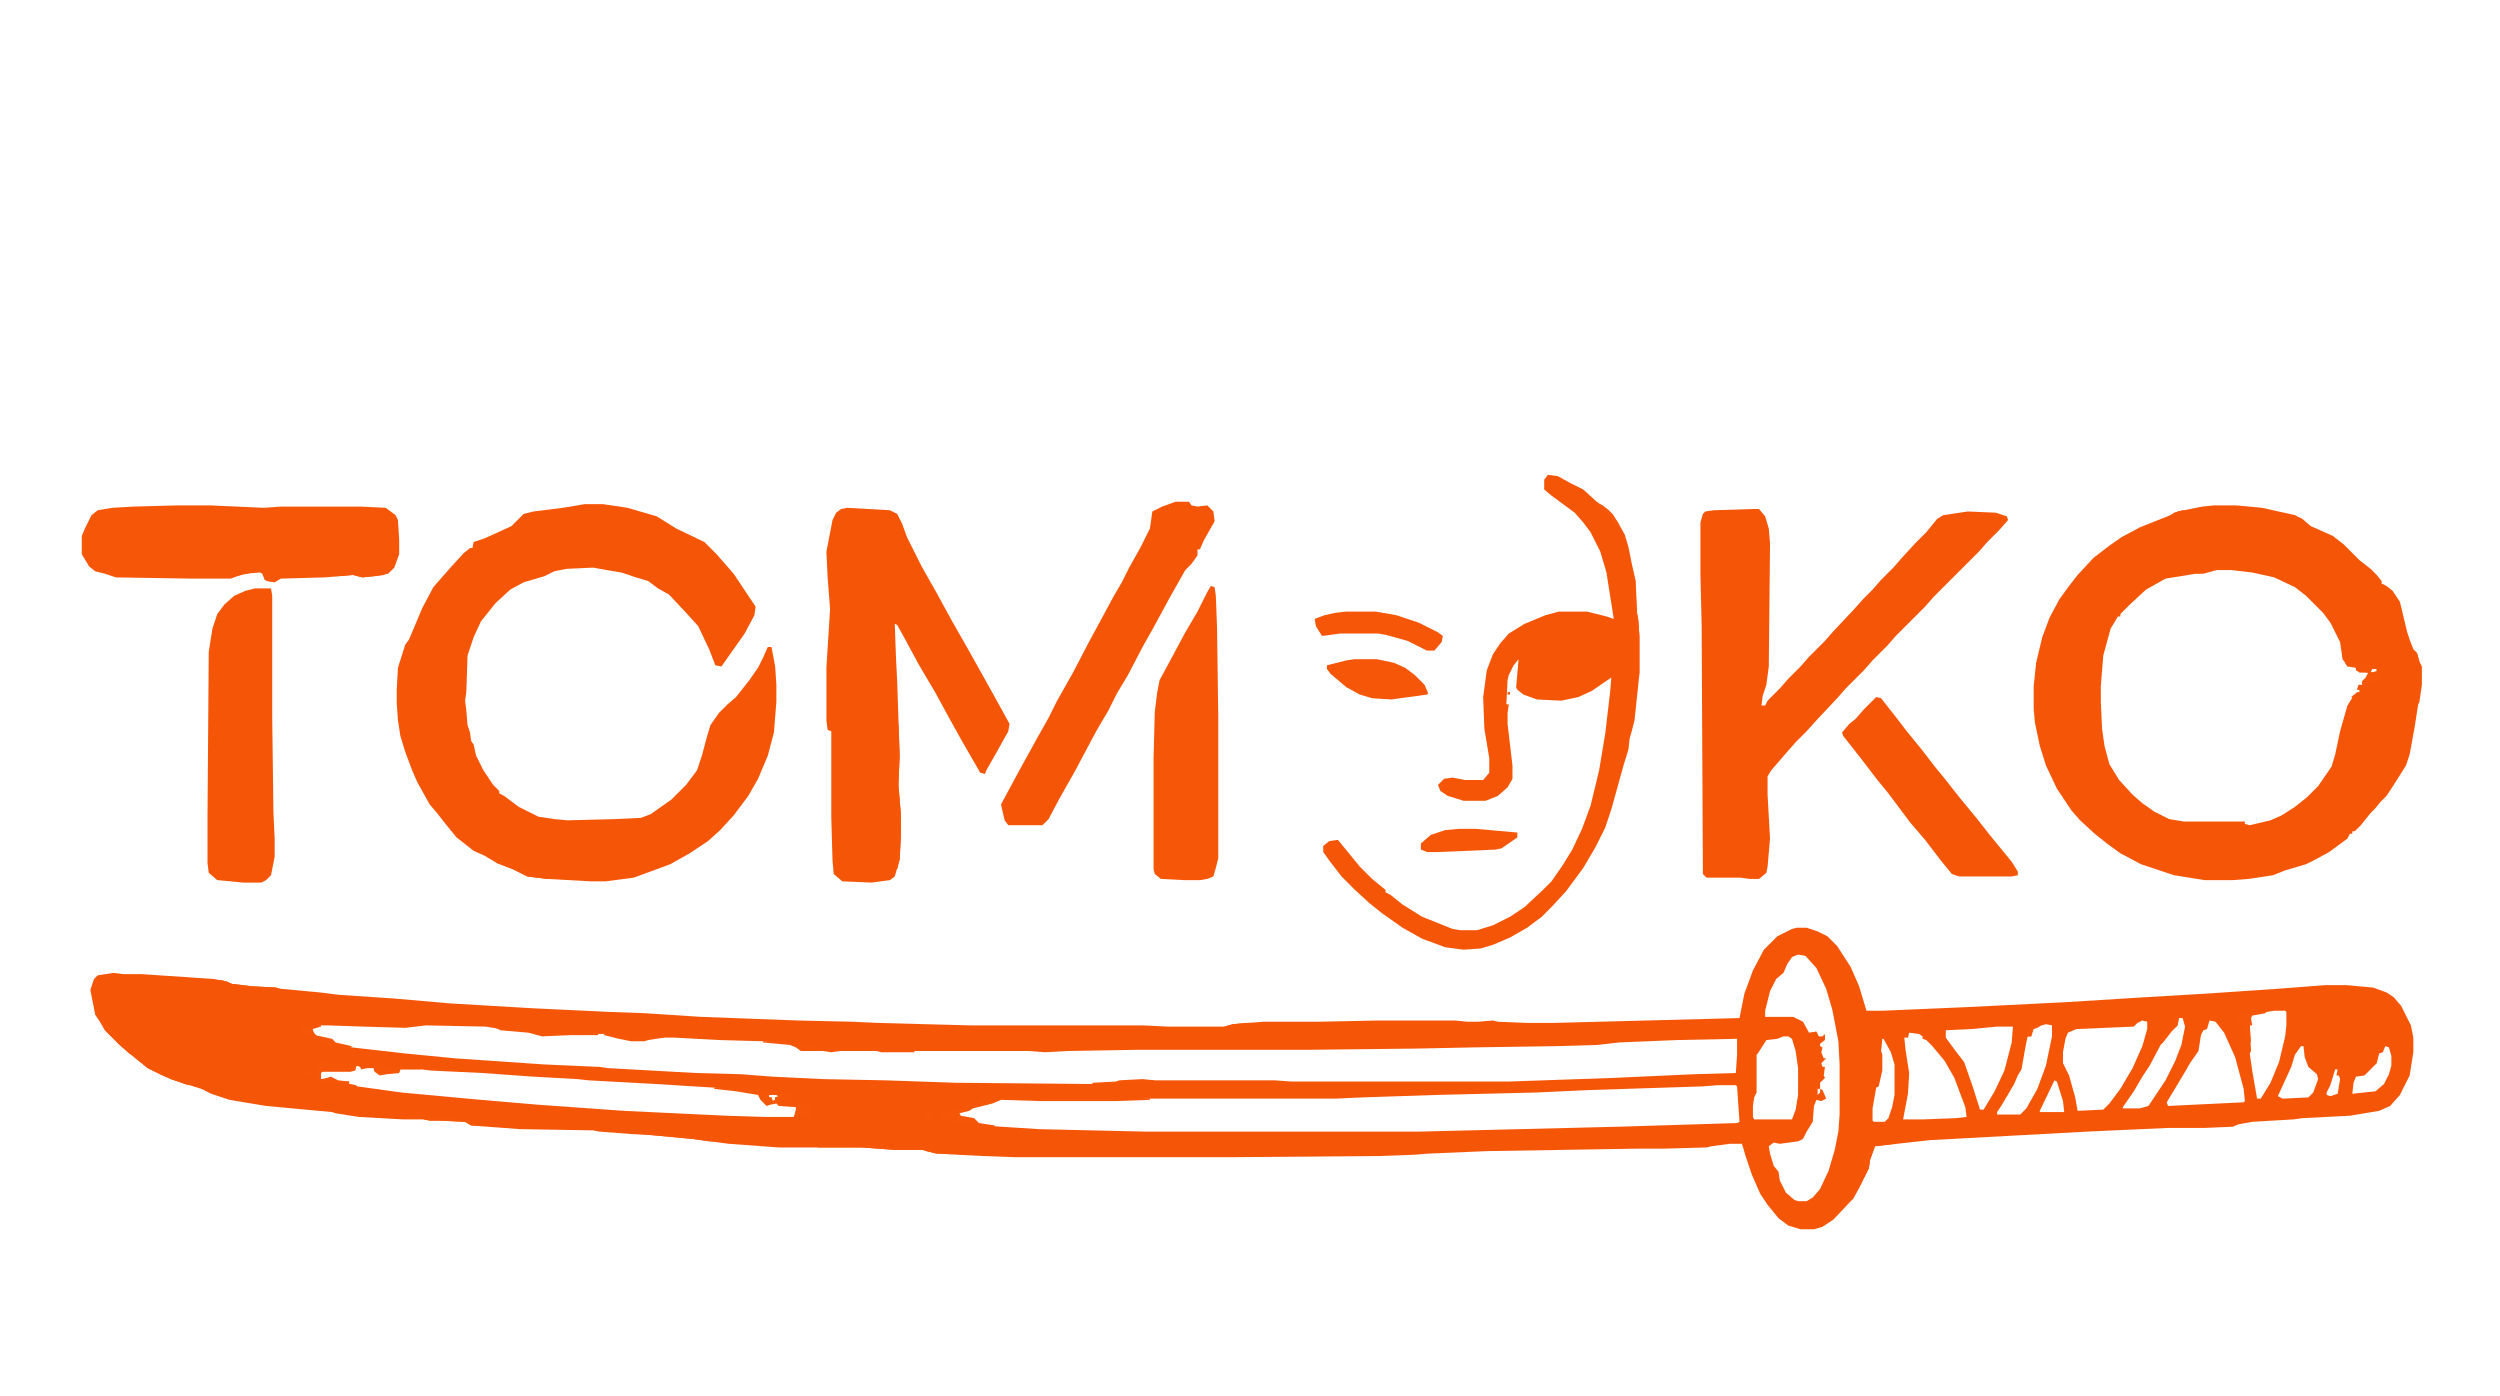
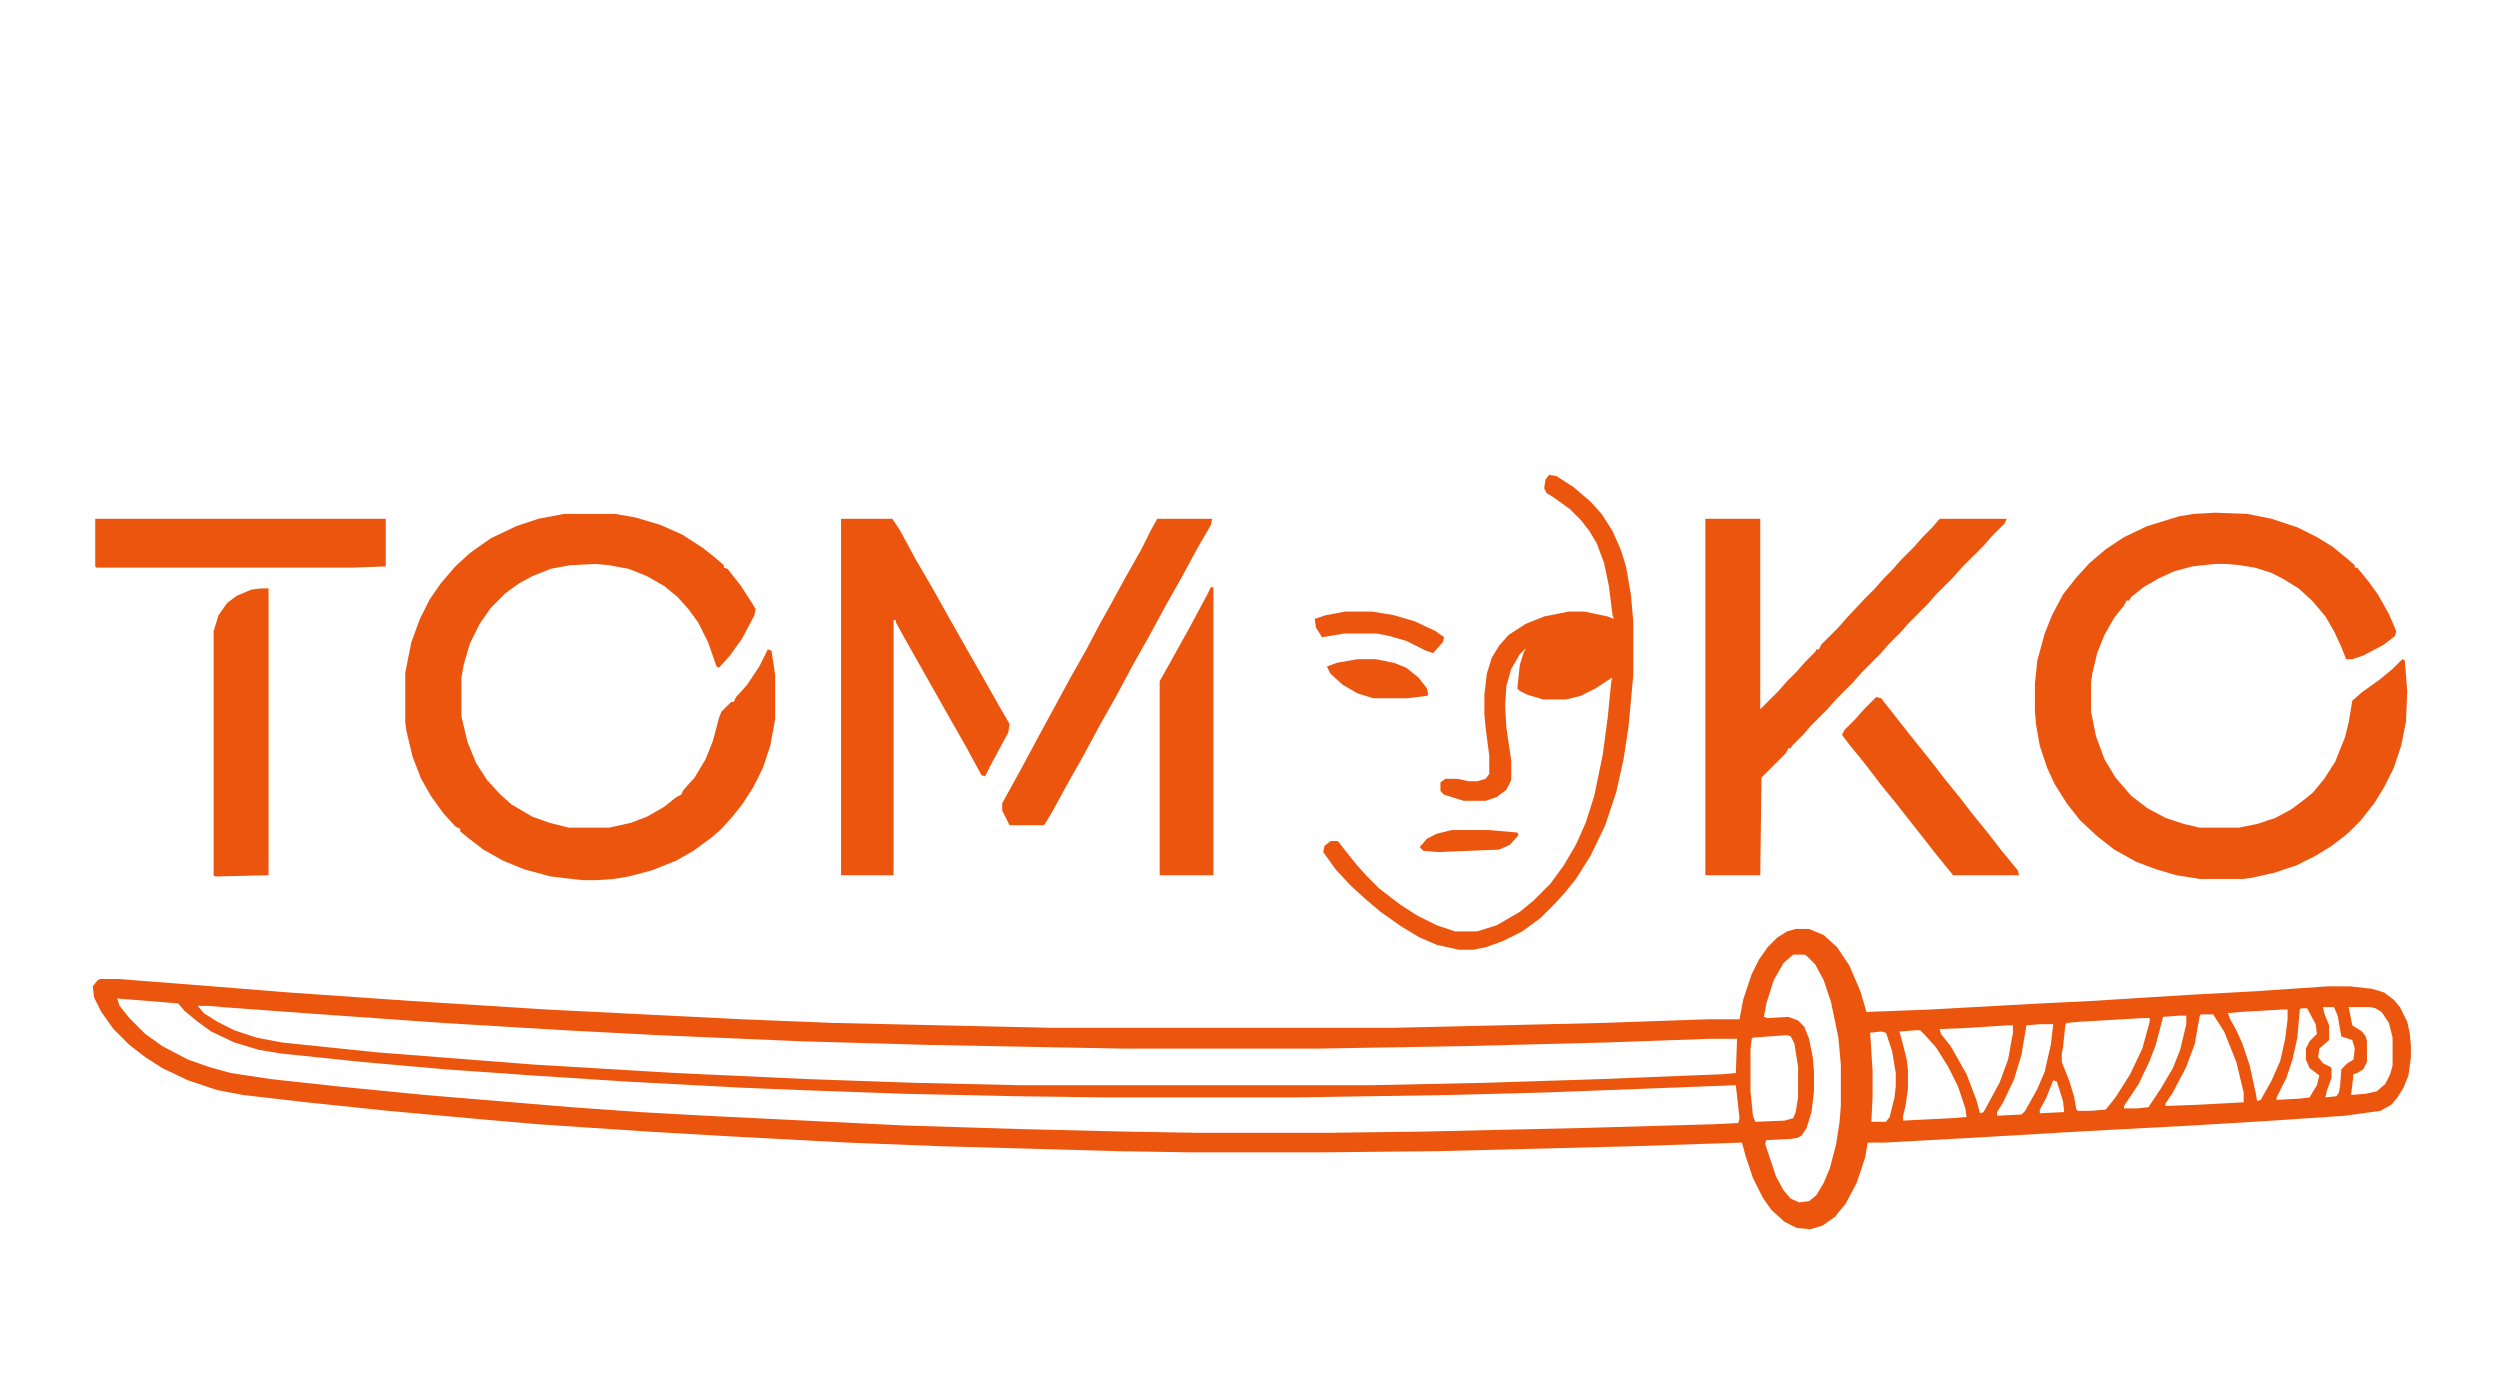
<svg xmlns="http://www.w3.org/2000/svg" version="1.1" viewBox="0 0 2048 1143">
-   <path transform="translate(1472,760)" d="m0 0h8l9 3 8 4 8 8 11 17 7 16 6 20h13l70-3 80-4 64-4 51-3 59-4 39-3h17l22 2 11 4 6 4 6 7 8 16 2 10v12l-3 19-8 16-8 9-9 4-24 4-39 2-7 1-34 2-11 2-5 2-23 1h-30l-66 3-129 7-45 5-4 11-1 7-8 16-5 9-16 17-9 6-7 2h-11l-10-3-8-6-9-11-6-9-7-16-5-15-3-10h-10l-15 2-4 1-36 1h-22l-122 2-47 2-13 1-28 1-125 1h-173l-27-1-20-1-18-1-8-2-3-1h-23l-27-2h-68l-41-3-30-4-32-3-18-1-26-2-5-1-60-1-40-3-5-3-21-1h-8l-5-1h-17l-36-2-19-3-3-1-54-5-30-5-15-5-8-4-16-5-9-3-9-4-10-5-15-12-8-7-12-12-4-7-4-6-4-20 3-9 3-3 13-2 8 1h15l59 4 11 2 4 2 17 2 19 1 4 1 32 3 16 2 45 3 46 4 68 4 63 3 28 1 46 3 80 3 44 1 22 1 75 2h141l21 1h46l7-2 25-2h45l49-1h63l10 1h9l12-1 4 1 25 1h20l153-4 4-20 7-19 9-17 11-11 12-6zm1 22-5 2-4 6-3 7-6 5-5 10-4 16v5h23l8 4 5 9 6-1 2 4h3l2-2v5l-4 3v2l2 1-1 4 2 5h2l-4 4 1 3h2l-1 7 1 2-4 4v5l2 1 3 7-4 2-4-1-2 5-1 13-5 8-3 6-4 2-15 2-5-1-4 3 1 6 3 10 4 5 1 7 5 10 7 6 3 1h7l5-3 6-7 7-15 5-17 3-15 1-14v-41l-1-19-5-26-5-17-8-17-9-10zm390 46-18 3-2 3 1 5-1 1 1 21-1 2 2 14 4 23h3l8-13 7-17 5-21 1-9v-11l-1-1zm-78 6-2 6-5 5-7 9-10 19-6 9-7 12-9 13v1h14l7-2 14-21 8-16 5-13 3-15-2-7zm-30 2-4 2-3 3-47 2-7 3-2 5-2 11v9l5 10 5 18 2 11 21-1 5-5 9-12 10-17 8-18 4-14v-6zm55 0-2 7-3 1-2 4-2 13-7 10-4 7-15 25 1 3 62-3 1-1-1-10-7-26-9-20-7-9zm-1547 4-7 2v3l4 4 12 3 3 3 13 3 44 5 41 4 73 5 45 2 7 1 72 4 37 1 26 2 41 2 51 1 58 2 110 1 21-1 3-1 25-1h102l14 1h178l86-3 66-3 34-1 1-15v-13l-49 1-48 2-17 2-34 1-66 1-49 1-89 1h-139l-58 1-18 1-13-1h-121l-4-1h-30l-7 1-7-1h-18l-4-3-5-2-22-2-36-1-37-2h-18l-6 2h-11l-10-2-12-3h-28l-23 1-11-3-23-2-12-2-49-1-17 2-34-1-29-1zm1413-1-10 3-2 3v4h-3l-2 10-3 17-3 5-3 7-10 17-4 6v2h19l5-5 9-16 7-19 5-24v-9zm-40 2-21 2-21 1v6l8 11 7 9 7 20 6 19h3l9-15 8-17 6-23 1-13zm-72 5-1 4h-3l1 10 3 19-1 17-4 21h17l26-1 9-1-1-8-9-24-8-14-10-12-5-5-3-1v-2l-3-2zm-103 3-5 2-9 1-7 11-1 1v31l-2 4-1 7v9l1 2h31l3-8 2-12v-22l-2-14-3-10-3-2zm81 2-1 10 1 3v13l-3 13-2 1-3 17v10l1 1h9l3-3 3-9 2-10v-25l-3-10-6-11zm343 6-5 7-3 10-11 24 4 2 21-1 4-4 4-11-1-4-7-6-3-8-1-9zm69 0-2 5-3 1-2 8-10 10-7 1-2 5-1 9 19-2 7-6 4-8 2-7v-8l-2-7zm-39 10m-1623 6-1 3-4 1h-22l-3 3 1 4 3 1 5-2 6 3h9v2l7 2 36 5 65 6 47 4 70 5 84 4 32 1h24l1-5 2-2-2-2-14-1-2-2-5 1-3 1-5-5-2-4-18-3-18-2-48-3-55-3-9-1-36-2-42-3-42-2-8-1h-17l-1 2-10 1-6 1-4-2-1-4h-5l-5 2-1-3zm1621 3-4 13-3 6v2l3 1 6-2 2-12-1-3h-2l1-5zm-230 9-12 25v1h20l-1-9-5-16zm-276 4-13 1-93 3-43 2-82 2-60 2-22 1h-150l-30 1h-62l-32-1-7 3-16 4-3 2-9 2 2 4 11 2 4 4 3 1 46 3 87 2h225l163-4 97-3 2-1-2-29-1-1zm82 3v5l2-2v-3zm-859 5v2h2l1 3 2-1v-2l3-1-2-1z" fill="#F55507" />
-   <path transform="translate(1814,414)" d="m0 0h18l21 2 27 6 6 3 7 6 18 8 9 7 13 13 9 7 5 5 4 5v2l4 2 5 4 6 9 6 25 2 6 3 8 3 3 2 7 2 4v15l-2 14-1 2-3 19-4 22-3 9-5 8-7 11-4 6-5 5-4 5-4 4-8 10-5 5h-2v2h-2l-2 4-15 11-11 6-8 4-17 5-10 4-20 3-13 1h-23l-25-4-27-9-17-9-11-8-10-8-12-11-7-8-12-18-9-19-5-16-4-19-1-11v-19l2-19 5-21 6-16 8-15 8-11 7-9 13-14 13-10 10-7 15-8 25-10 6-3 20-4zm2 52-11 3-31 5-16 9-13 12-8 8v2h-2l-6 10-6 22-2 25v13l1 22 2 14 4 15 8 13 11 12 8 7 10 7 12 6 12 2h50v2l4 1 17-4 9-4 11-7 10-8 9-9 11-16 3-10 4-19 6-21 5-8 5-3v-2h-2l1-3 3-1 1 2 1-5 3-5v-2l-7-1-3-1v-2l-8-3-3-4-2-14-8-16-6-8-14-14-9-7-17-8-18-4-26-3zm127 82-1 3 5-1v-2z" fill="#F55507" />
-   <path transform="translate(479,413)" d="m0 0h15l20 3 24 7 16 10 23 11 10 10 14 16 18 27-1 7-8 15-12 17-7 10-5-1-5-13-9-19-9-10-15-16-9-5-8-6-10-3-12-4-12-2-11-2-22 1-10 2-8 4-17 5-11 6-12 11-12 15-6 13-5 15-1 30-1 7 1 8 1 12 2 6 1 7 2 3 2 9 6 12 8 12 5 5v2l4 2 12 9 16 8 13 2 11 1 39-1 21-1 8-3 17-12 12-12 9-12 4-12 4-15 3-10 7-10 7-7 7-6 11-14 7-10 4-8 4-9h3l3 16 1 15v14l-2 25-5 19-8 19-8 14-12 16-11 12-10 9-15 10-16 9-19 7-11 4-23 3h-12l-36-2-16-2-12-6-13-5-10-6-9-4-14-11-9-11-7-9-6-7-10-18-4-9-6-16-4-13-2-13-1-14v-11l1-18 6-19 3-4 11-26 9-17 14-16 11-12 5-4h2l1-5 9-3 22-10 10-10 8-2 24-3z" fill="#F55507" />
-   <path transform="translate(1435,417)" d="m0 0h6l5 6 3 10 1 12-1 101-2 15-3 9-1 8h3l2-4 10-10 7-8 10-10 7-8 13-13 7-8 16-17 9-10 7-7 7-8 10-10 7-8 11-12 9-9 9-11 5-3 20-3 23 1 9 3 1 3-7 8-10 10-7 8-37 37-7 8-24 24-7 8-12 12-7 8-15 15-7 8-16 17-9 10-9 9-7 8-13 15-3 5v15l2 36-2 23-1 5-6 5h-8l-7-1h-28l-3-3-1-203-1-42v-43l2-7 2-2 7-1z" fill="#F55507" />
-   <path transform="translate(694,416)" d="m0 0 35 2 6 3 4 8 4 11 12 24 13 23 12 22 12 21 14 25 15 27 6 11-1 6-10 18-8 14-1 3-4-1-15-26-10-18-12-22-13-22-13-24-5-9-2-1 1 28 1 20 2 60-1 24 2 24v18l-1 19-4 14-4 3-15 2-24-1-7-6-1-11-1-35v-71l-3-1-1-8v-43l3-48-2-26-1-21 5-26 3-6 4-3z" fill="#F55507" />
-   <path transform="translate(1268,389)" d="m0 0 8 1 11 6 10 5 11 10 10 7 4 5 4 6 5 9 3 10 3 15 3 13 1 26 1 5 1 14v31l-4 38-2 8-2 7-1 9-4 13-10 36-5 15-8 16-10 17-14 19-12 13-8 8-12 9-14 8-14 6-10 3-14 1-15-2-19-7-16-9-17-12-10-8-12-11-11-11-10-13-5-7v-5l5-4 7-1 18 22 10 10 11 9v2l4 2 10 8 16 10 25 10 6 1h14l13-4 14-7 12-8 15-14 7-7 9-13 8-13 8-17 7-19 7-29 5-30 4-34 1-12-16 11-11 5-14 3-20-1-11-4-5-4-1-2 1-11 1-12-4 5-4 8-1 4-1 20h2l-1 7v9l4 34v11l-4 7-8 7-10 4h-18l-13-4-6-4-2-5 5-5 7-1 10 2h15l5-6v-12l-4-24-1-26 3-22 5-13 6-9 7-8 13-8 17-7 11-3h23l16 4 6 2-6-38-5-17-8-16-6-8-7-8-19-14-6-5v-8z" fill="#F55507" />
-   <path transform="translate(146,414)" d="m0 0h26l44 2 14-1h66l20 1 8 6 2 4 1 16v12l-4 11-5 5-11 2-10 1-8-2-23 2-36 1-5 3-6-1-2-1-2-5-2-1-13 1-11 4h-32l-62-1-9-3-8-2-5-4-6-10v-15l3-7 5-10 5-4 12-2 17-1z" fill="#F65607" />
-   <path transform="translate(209,482)" d="m0 0h13l1 6v100l1 78 1 21v15l-3 15-4 4-4 2h-15l-10-1-11-1-7-6-1-8v-39l1-134 3-19 4-12 6-8 8-7 9-4z" fill="#F55507" />
-   <path transform="translate(963,411)" d="m0 0h11l2 3 5 1 8-1 5 5 1 8-9 16-3 7h-2v5l-5 7-5 5-13 23-13 24-9 16-12 23-9 15-7 14-10 17-17 32-13 23-9 17-5 5h-28l-3-4-3-13 14-26 16-29 9-16 7-14 13-23 13-25 6-11 14-26 7-12 6-12 9-16 8-16 2-14 8-4z" fill="#F55507" />
-   <path transform="translate(992,480)" d="m0 0 3 1 1 7 1 26 1 73v116l-2 8-2 7-5 2-6 1h-13l-19-1-5-4-1-4v-91l1-38 2-16 2-10 6-11 15-28 10-17 8-16z" fill="#F65607" />
-   <path transform="translate(1537,571)" d="m0 0 4 1 11 14 10 13 13 16 10 13 9 11 11 14 14 17 11 14 18 22 5 8v3l-5 1h-43l-6-2-9-11-13-17-12-14-18-24-9-11-13-17-11-14-4-5-1-3 6-7 5-4 7-8z" fill="#F55507" />
-   <path transform="translate(1110,540)" d="m0 0h18l14 3 9 4 8 6 8 8 3 7-1 1-22 3-7 1-16-1-10-3-11-6-13-11-3-4v-3l16-4z" fill="#F65607" />
-   <path transform="translate(1103,501)" d="m0 0h24l17 3 18 6 16 8 4 3-1 5-6 7h-6l-16-8-18-5-6-1h-31l-15 2-5-8-1-6 8-3 9-2z" fill="#F65607" />
-   <path transform="translate(1195,679)" d="m0 0h14l34 3v4l-13 9-5 1-47 2h-9l-5-2v-5l8-7 12-4z" fill="#F65607" />
-   <path transform="translate(261,869)" d="m0 0 9 1 34 2 6 1 35 2v1h-17l-1 3-10 1-6 1-4-3-1-3h-5l-5 1-1-2-3-1-1 4-4 1h-24v6l5-1 3-1 6 3 9 1v2l6 1v1l-10-1-21-3-3-5v-4h2v-7z" fill="#F65607" />
-   <path transform="translate(805,899)" d="m0 0h31l25 1h81v1l-28 1h-62l-32-1-7 3-16 4-3 2-8 2 1 2 11 2 4 4 13 2v1h-11l-9-2-5-1h-6l-3-1-8-1-1-1v-6l4-2h7l8-3 5-2 5-1z" fill="#F65607" />
-   <path transform="translate(585,891)" d="m0 0h12l53 4 4 3-6 3h-2v2l7 1 7 2 5 2v7l-2 1h-13l2-7v-2l-14-1-2-2-5 1-3 1-5-5-2-4-18-3-18-2zm45 6v2h2l1 3 2-1v-2l3-1-2-1z" fill="#F55608" />
-   <path transform="translate(1921,543)" d="m0 0 15 1 1 4 7-2h8l1 1v5l-10 9-15 11-2-1 5-4h2v-2h-2l1-4h3v-3l3-3 2-4h-7l-3-2v-2l-7-1zm22 5-1 3 5-1v-2z" fill="#F65607" />
-   <path transform="translate(625,853)" d="m0 0h13l15 1 9 3 1-2 5 2 10 1 2 1 38-1 4 1 19 1 8 1v1h-27l-4-1h-30l-7 1-7-1h-18l-4-3-5-2-22-2z" fill="#F65608" />
-   <path transform="translate(735,593)" d="m0 0h1l1 26-1 24 2 24v18l-1 19-2 8h-1l1-38 1-5-2-13v-58z" fill="#F65607" />
-   <path transform="translate(1850,829)" d="m0 0h6v1l-11 2-1 2 1 6h-2l1 14-4-4-2-7-2-1v-2l-4-1v-8l1-1z" fill="#F65607" />
-   <path transform="translate(257,840)" d="m0 0h6v1l-7 2 2 5 14 3 3 3 13 3v1l-14-1-9-2-6-3-4-4h-8l-2-2 1-4 1-1z" fill="#F65607" />
-   <path transform="translate(1542,936)" d="m0 0h10v1l-16 2-4 11-1 7-8 16-5 9-7 6 2-5 5-5 6-16 5-16 6-9z" fill="#F65607" />
-   <path transform="translate(77,822)" d="m0 0 3 4 7 11 8 10 9 11 1 3 4 2 1 2-4-2-8-7-12-12-4-7-4-6z" fill="#F65607" />
-   <path transform="translate(696,938)" d="m0 0h15l8 1 22 1h17l7 2h6l1 1 7 1v1h-12l-8-2-3-1h-23l-27-2h-36v-1z" fill="#F65607" />
-   <path transform="translate(406,842)" d="m0 0 31 2 5 2h31l17 1v1h-23l-23 1-11-3-23-2z" fill="#F65607" />
-   <path transform="translate(1338,480)" d="m0 0h1l1 5 1 17 1 5 1 14v31h-1l-1-29-2-19-1-4-1-18z" fill="#F65607" />
-   <path transform="translate(403,703)" d="m0 0 9 3 10 4 12 4 4 3 23 2v1h-13l-16-2-12-6-13-5z" fill="#F65607" />
-   <path transform="translate(495,847)" d="m0 0h9l15 3h8l1-1h16v1l-13 2-3 1h-11l-10-2-12-3z" fill="#F65607" />
-   <path transform="translate(110,865)" d="m0 0 4 2 10 7 23 9 11 5-4 1-14-5-9-4-10-5-11-9z" fill="#F65607" />
-   <path transform="translate(525,928)" d="m0 0h12l32 3 12 1h5l4 3h-9l-14-2-32-3-10-1z" fill="#F65607" />
-   <path transform="translate(936,884)" d="m0 0 10 1-4 2-18 1h-29v-1l19-1 3-1z" fill="#F65607" />
-   <path transform="translate(175,803)" d="m0 0h7l8 3 17 2 19 1 4 2h-12l-14-1-4-1-18-2-2-2-5-1z" fill="#F65607" />
-   <path transform="translate(347,916)" d="m0 0h26l11 1 2 1v2l15 1v1h-15l-5-3-21-1h-8l-5-1z" fill="#F65607" />
-   <path transform="translate(1783,834)" d="m0 0h2l-1 6-5 5-7 9-2 2 1-8 4-4h2l2-4 1-5z" fill="#F65607" />
-   <path transform="translate(287,469)" d="m0 0h7l9 1h12v1l-18 2-8-2-11 1h-11v-1z" fill="#F65607" />
-   <path transform="translate(763,911)" d="m0 0 3 2-2 6-1 1-7-1v-5z" fill="#F65607" />
-   <path transform="translate(1308,412)" d="m0 0 5 2 8 7 5 8 2 6-3-3-9-13-8-6z" fill="#F6590C" />
-   <path transform="translate(1665,840)" d="m0 0h7l-3 2-3 1-2 6h-3l-1 2 1-9z" fill="#F65607" />
-   <path transform="translate(1814,464)" d="m0 0 6 1 9 1v1h-13l-11 3h-6v-1l11-3z" fill="#F65607" />
-   <path transform="translate(1020,838)" d="m0 0h6l-4 2-9 2h-10v-1l7-2z" fill="#F65607" />
-   <path transform="translate(213,468)" d="m0 0 6 1 3 5 5 1-2 2-6-1-2-1-2-5z" fill="#F65607" />
-   <path transform="translate(194,468)" d="m0 0h13v1l-14 3-4 1 2-4z" fill="#F65607" />
-   <path transform="translate(250,876)" d="m0 0 5 1-1 5h-4l-1-5z" fill="#F65607" />
-   <path transform="translate(1975,528)" d="m0 0 2 4 3 3 2 7v3l-4-5v-6l-3-1z" fill="#F65607" />
-   <path transform="translate(1788,418)" d="m0 0 4 1-7 1v2l-9 2 5-4z" fill="#F65607" />
-   <path transform="translate(1235,567)" d="m0 0h2v2h-2z" fill="#F65607" />
+   <path transform="translate(1471,761)" d="m0 0h11l12 5 11 10 10 15 9 21 5 17 52-2 91-5 41-2 80-5 55-3 59-4h18l18 2 10 3 8 6 5 6 6 12 2 9 1 10v10l-2 15-4 10-5 8-5 6-9 5-29 4-59 4-66 4-94 5-85 5-73 4h-14l-2 12-7 21-9 17-9 11-10 7-10 3-11-1-10-5-11-10-7-10-8-16-6-18-3-11-90 3-158 4-96 1h-108l-61-1-143-4-77-3-94-5-69-4-90-6-46-4-77-7-67-7-52-6-21-4-24-8-21-10-14-9-13-10-13-13-10-14-6-12-1-9 4-5 2-1h15l77 6 62 5 101 7 111 7 160 8 75 3 180 4h278l171-4 87-3h26l3-16 7-21 6-12 7-10 8-8 8-5zm-2 21-8 7-8 14-6 19-2 11 3 1 17-1 8 3 5 5 4 10 3 15 1 12v16l-2 17-4 13-4 6-3 2-6 1-20 1-1 3 9 27 6 11 6 7 7 3 8-1 6-5 6-10 5-12 5-19 3-19 1-13v-34l-2-22-6-29-6-18-7-13-7-7-2-1zm-1373 36 2 6 8 10 13 13 14 10 21 11 17 6 18 5 33 5 55 6 71 7 120 10 56 4 54 3 163 8 97 3 84 2 60 1h105l78-1 133-3 105-3 21-1 1-4-3-27-157 6-77 2-128 2h-154l-75-1-91-2-84-3-49-2-94-5-77-5-71-5-68-6-67-7-18-3-20-6-19-9-11-8-11-9-5-6-37-3zm66 6 5 6 11 7 14 7 18 6 21 4 77 8 128 10 117 7 109 5 86 3 87 2h288l95-2 93-3 100-4 11-1 1-28h-23l-84 3-118 3-118 2h-161l-158-3-105-3-117-5-76-4-100-6-113-8-68-5-11-1zm1741 1 1 5 4 10v12l-8 7-1 7 4 5 6 3 1 1v8l-4 11-1 5 9-1 2-3 1-5 1-14 5-5 5-3 1-9-2-7-9-3-3-17-3-7zm21 0 3 15 8 5 3 4 1 4v17l-3 6-5 3-3 1-2 17 12-1 9-2 7-6 4-8 2-7v-23l-3-12-6-9-5-3-4-1zm-39 1-1 1-2 23-4 18-5 15-8 16v2l19-1 8-1 6-10 2-8-8-6-3-7v-9l3-6 6-6-1-8-7-13zm-15 1-35 2-10 1 2 5 5 9 5 11 6 18 5 23 1 6 3-1 9-16 7-16 4-18 2-16v-8zm-67 4-1 1-4 23-7 19-11 21-6 9v2l27-1 37-2v-8l-6-25-10-25-9-14zm-18 1-13 1-6 23-5 13-9 19-12 18v2h11l9-1 10-15 10-17 6-15 5-21v-7zm-29 2-52 3-11 1-1 1-2 19-1 5v7l6 15 4 13 2 11 1 1h10l13-1 8-10 12-19 10-21 6-22v-3zm-85 5-11 1-4 24-6 20-9 19-5 8v3l20-1 3-3 10-18 6-14 5-22 2-17zm-27 1-31 2-24 1 1 4 8 10 13 23 8 21 3 11 3-1 13-24 7-19 4-22v-6zm-75 4-13 1 3 11 3 12 1 9v15l-2 14-2 8v4l40-2 12-1-1-7-6-18-8-16-10-16-9-10-4-4zm-28 1-9 1 1 15 1 16v22l-1 20h12l3-4 4-16 1-9v-11l-3-18-5-15zm-77 3-28 2-1 1-1 8v35l2 20 2 5 24-1 7-2 2-5 2-12v-25l-3-19-3-6zm218 37-6 15-5 9v3l20-1-1-9-5-16z" fill="#EB550E" />
+   <path transform="translate(1815,420)" d="m0 0 26 1 20 4 21 7 16 8 13 8 11 9 7 6v2h2l9 11 8 11 9 16 6 14-1 4-9 7-17 9-9 3h-5l-4-10-6-13-7-12-11-13-11-10-13-8-10-5-13-4-12-2-11-1h-10l-18 2-15 4-13 6-12 7-10 8-2 3h-2l-2 4-8 10-8 14-6 15-4 17-1 7v24l4 20 7 19 9 15 13 15 13 10 15 8 15 5 13 3h32l15-3 15-5 13-7 12-9 6-5 9-11 9-14 8-20 3-12 3-18 8-7 14-10 11-9 8-8 2 1 2 25-1 25-4 20-6 18-8 16-8 13-11 14-11 11-13 10-13 8-16 8-18 6-18 4-7 1h-36l-19-3-17-5-16-6-18-10-14-11-14-13-11-14-10-16-6-13-6-18-3-17-1-11v-23l2-19 6-22 6-15 9-17 11-14 11-12 13-11 15-10 19-9 26-8 12-2z" fill="#EB550E" />
+   <path transform="translate(462,421)" d="m0 0h42l17 3 20 6 18 8 17 11 10 8 7 6v2l3 1 11 14 9 14 3 5-1 5-10 19-10 14-9 10-2-1-7-20-8-16-8-11-9-10-11-9-14-8-15-6-16-3-11-1-21 1-16 3-15 6-11 6-11 8-12 12-9 13-8 16-5 17-2 11v32l5 21 7 17 9 14 11 12 9 8 17 10 14 5 16 4h33l18-4 13-5 14-8 10-8 4-2 2-4 9-10 9-15 6-15 5-19 2-5 8-8h2l2-4 9-10 10-15 7-14 3 1 3 20v36l-4 22-6 18-8 16-9 14-8 10-9 10-8 7-15 11-14 8-20 8-19 5-12 2-14 1h-12l-26-3-22-6-17-7-16-9-13-10-6-5v-2l-4-2-10-11-10-14-8-14-7-18-5-21-1-7v-41l5-25 7-19 8-16 9-13 12-14 12-11 17-12 21-10 18-6z" fill="#EB550E" />
+   <path transform="translate(1397,425)" d="m0 0h45v156l15-15 7-8 8-8 7-8 8-8 1-2h2l2-4 14-14 7-8 15-16 8-8 7-8 7-7 7-8 11-11 7-8 7-7 7-8h55l-2 4-10 10-7 8-18 18-7 8-14 14-7 8-15 15-7 8-10 10-7 8-15 15-7 8-14 14-7 8-13 13-7 8-9 9-1 2h-2l-2 4-20 20-1 80h-45z" fill="#EB550E" />
+   <path transform="translate(689,425)" d="m0 0h42l6 9 13 24 14 24 14 25 13 23 16 28 13 23 7 12-1 7-14 26-5 10-3-1-13-24-12-21-39-69-6-11v-2h-2v209h-43z" fill="#EB550E" />
+   <path transform="translate(1269,389)" d="m0 0 6 1 14 9 14 12 9 10 9 14 7 16 4 13 4 23 2 22v44l-4 43-4 26-6 27-9 27-12 25-12 19-8 10-9 10-12 12-15 11-16 8-14 5-10 2h-12l-18-4-14-6-15-9-17-12-13-11-12-11-12-13-10-14 1-5 5-4h6l7 9 8 10 9 10 10 10 17 13 14 9 16 8 15 5h18l16-5 19-11 11-9 14-14 11-15 10-17 8-18 7-22 7-34 4-30 3-30 1-3-5 3-9 6-12 6-12 3h-19l-13-4-6-3-2-2 2-19 3-10 2-4-5 5-7 12-4 14-1 16 1 18 4 27v16l-4 8-8 6-9 3h-18l-16-5-3-3v-7l4-3h10l9 2h7l7-2 3-4v-15l-3-23-1-11v-16l2-17 4-13 6-10 8-9 14-9 15-6 20-4h13l19 4 5 2-1-3-3-24-4-19-6-16-6-10-7-9-9-9-14-10-5-3-2-4 1-7z" fill="#EB550E" />
+   <path transform="translate(948,425)" d="m0 0h45l-1 5-11 19-13 24-13 23-13 24-13 23-15 28-13 23-14 26-13 23-12 22-6 10-1 1h-28l-6-12v-6l16-29 15-28 12-22 13-24 13-23 10-19 10-18 12-22 13-23 8-16z" fill="#EB550E" />
+   <path transform="translate(214,482)" d="m0 0h6v235l-44 1-1-1v-200l4-13 7-10 8-6 12-5z" fill="#EB550E" />
+   <path transform="translate(78,425)" d="m0 0h238v39l-28 1h-209l-1-1z" fill="#EB550E" />
+   <path transform="translate(992,481)" d="m0 0h2v236h-44v-159l9-16 15-27 15-28z" fill="#EB550E" />
+   <path transform="translate(1537,571)" d="m0 0 4 1 22 28 20 25 10 13 13 16 10 13 13 16 10 13 14 17 1 4h-54l-13-16-33-42-13-16-13-17-13-16-6-8 2-4 9-9 7-8z" fill="#EB550E" />
+   <path transform="translate(1112,540)" d="m0 0h15l15 3 10 4 10 8 7 9 1 5-1 1-16 2h-28l-13-4-12-7-10-9-3-6 8-3z" fill="#EB550E" />
+   <path transform="translate(1102,501)" d="m0 0h22l18 3 17 5 17 8 7 5-1 4-8 9-6-2-16-8-14-4-10-2h-27l-18 3-5-8-1-7 9-3z" fill="#EB550E" />
+   <path transform="translate(1189,680)" d="m0 0h31l23 2 1 2-7 8-9 4-50 2-12-1-3-3 6-7 8-4z" fill="#EB550E" />
</svg>
